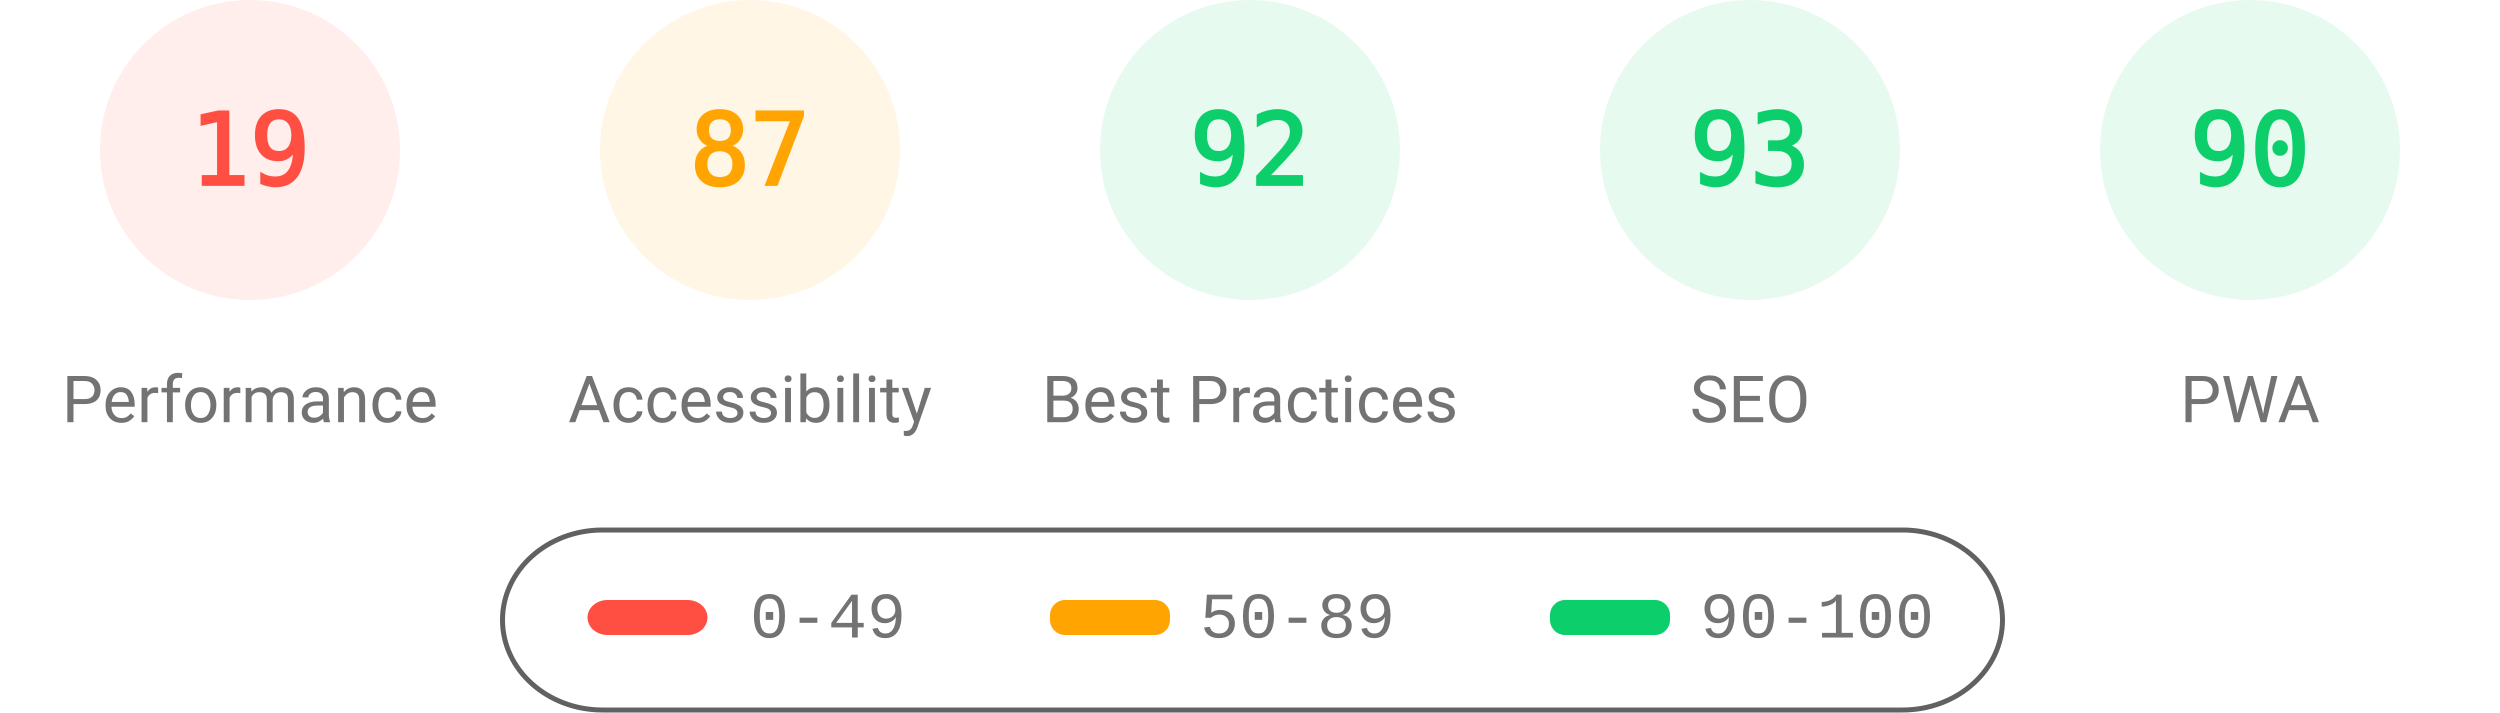
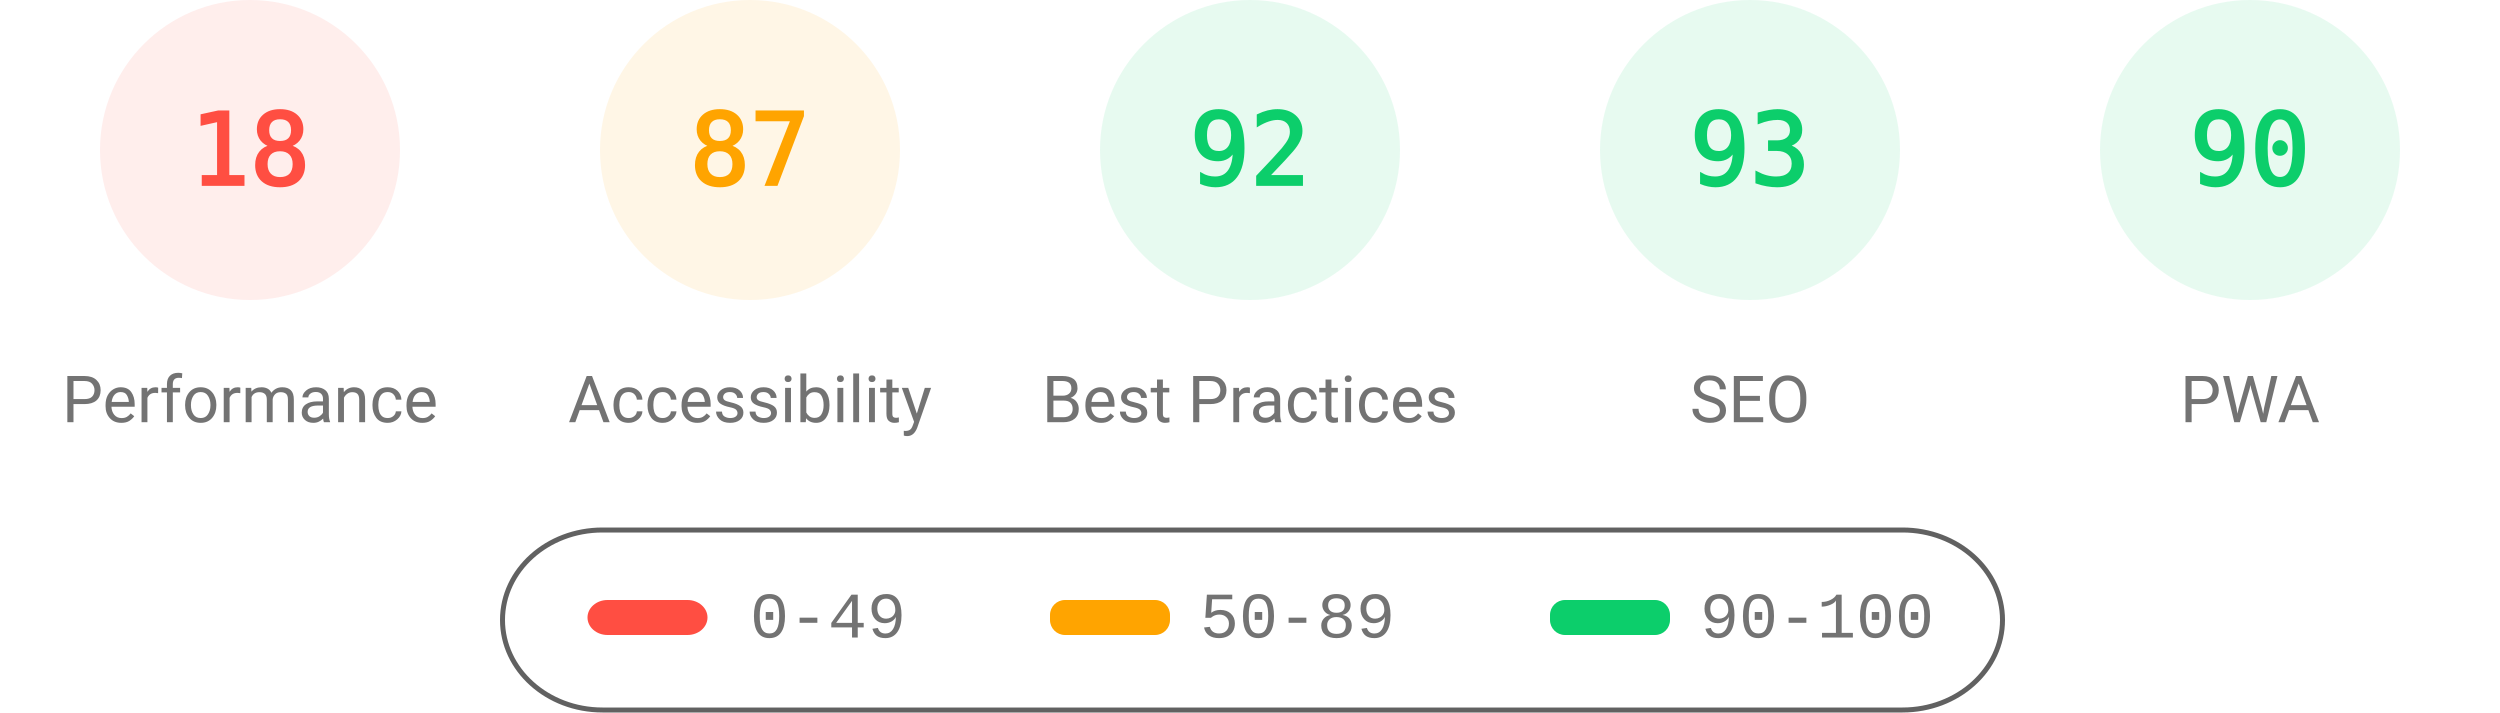
<svg xmlns="http://www.w3.org/2000/svg" fill="none" width="1000" height="285">
  <style>.gauge-base{opacity:.1}.gauge-arc{fill:none;animation-delay:250ms;stroke-linecap:round;transform:rotate(-90deg);transform-origin:100px 60px;animation:load-gauge 1s ease forwards}.guage-text{font-size:40px;font-family:monospace;text-align:center}.guage-red{color:#ff4e42;fill:#ff4e42;stroke:#ff4e42}.guage-orange{color:#ffa400;fill:#ffa400;stroke:#ffa400}.guage-green{color:#0cce6b;fill:#0cce6b;stroke:#0cce6b}.guage-undefined{color:#5c5c5c;fill:#5c5c5c;stroke:#5c5c5c}.guage-title{color:#737373;fill:#737373;stroke:none;font-size:26px;line-height:26px;font-family:Roboto,Halvetica,Arial,sans-serif}@keyframes load-gauge{from{stroke-dasharray:0 352.858}}</style>
  <svg class="guage-div guage-perf guage-red" viewBox="0 0 200 200" width="200" height="200">
    <circle class="gauge-base" r="56" cx="100" cy="60" stroke-width="8" />
-     <circle class="gauge-arc guage-arc-1" r="56" cx="100" cy="60" stroke-width="8" style="stroke-dasharray:66.853,351.858" />
-     <text class="guage-text" x="100" y="60" alignment-baseline="central" dominant-baseline="central" text-anchor="middle">19</text>
+     <circle class="gauge-arc guage-arc-1" r="56" cx="100" cy="60" stroke-width="8" style="stroke-dasharray:63.334,351.858" />
+     <text class="guage-text" x="100" y="60" alignment-baseline="central" dominant-baseline="central" text-anchor="middle">18</text>
    <text class="guage-title" x="100" y="160" alignment-baseline="central" dominant-baseline="central" text-anchor="middle">Performance</text>
  </svg>
  <svg class="guage-div guage-acc guage-orange" viewBox="0 0 200 200" width="200" height="200" x="200">
    <circle class="gauge-base" r="56" cx="100" cy="60" stroke-width="8" />
    <circle class="gauge-arc guage-arc-2" r="56" cx="100" cy="60" stroke-width="8" style="stroke-dasharray:306.116,351.858" />
    <text class="guage-text" x="100" y="60" alignment-baseline="central" dominant-baseline="central" text-anchor="middle">87</text>
    <text class="guage-title" x="100" y="160" alignment-baseline="central" dominant-baseline="central" text-anchor="middle">Accessibility</text>
  </svg>
  <svg class="guage-div guage-best guage-green" viewBox="0 0 200 200" width="200" height="200" x="400">
    <circle class="gauge-base" r="56" cx="100" cy="60" stroke-width="8" />
    <circle class="gauge-arc guage-arc-3" r="56" cx="100" cy="60" stroke-width="8" style="stroke-dasharray:323.709,351.858" />
    <text class="guage-text" x="100" y="60" alignment-baseline="central" dominant-baseline="central" text-anchor="middle">92</text>
    <text class="guage-title" x="100" y="160" alignment-baseline="central" dominant-baseline="central" text-anchor="middle">Best Practices</text>
  </svg>
  <svg class="guage-div guage-seo guage-green" viewBox="0 0 200 200" width="200" height="200" x="600">
    <circle class="gauge-base" r="56" cx="100" cy="60" stroke-width="8" />
    <circle class="gauge-arc guage-arc-4" r="56" cx="100" cy="60" stroke-width="8" style="stroke-dasharray:327.228,351.858" />
    <text class="guage-text" x="100" y="60" alignment-baseline="central" dominant-baseline="central" text-anchor="middle">93</text>
    <text class="guage-title" x="100" y="160" alignment-baseline="central" dominant-baseline="central" text-anchor="middle">SEO</text>
  </svg>
  <svg class="guage-div guage-pwa guage-green" viewBox="0 0 200 200" width="200" height="200" x="800">
    <circle class="gauge-base" r="56" cx="100" cy="60" stroke-width="8" />
    <circle class="gauge-arc guage-arc-4" r="56" cx="100" cy="60" stroke-width="8" style="stroke-dasharray:316.672,351.858" />
    <text class="guage-text" x="100" y="60" alignment-baseline="central" dominant-baseline="central" text-anchor="middle">90</text>
    <text class="guage-title" x="100" y="160" alignment-baseline="central" dominant-baseline="central" text-anchor="middle">PWA</text>
  </svg>
  <svg width="604" height="76" x="200" y="210">
    <path fill="none" id="canvas_background" d="M-1-1h604v80H-1z" />
    <rect fill-opacity="0" stroke="#616161" stroke-width="2" rx="40" id="svg_2" height="72" width="600" y="2" x="1" fill="#000" />
    <rect stroke="#000" rx="8" id="svg_3" height="14" width="48" y="30" x="35" stroke-opacity="null" stroke-width="0" fill="#ff4e42" />
    <rect stroke="#000" rx="6" id="svg_4" height="14" width="48" y="30" x="220" stroke-opacity="null" stroke-width="0" fill="#ffa400" />
    <rect stroke="#000" rx="6" id="svg_5" height="14" width="48" y="30" x="420" stroke-opacity="null" stroke-width="0" fill="#0cce6b" />
    <text xml:space="preserve" text-anchor="start" font-family="'Courier New', Courier, monospace" font-size="26" id="svg_6" y="45" x="100" stroke-opacity="null" stroke-width="0" stroke="#000" fill="#737373">0-49</text>
    <text xml:space="preserve" text-anchor="start" font-family="'Courier New', Courier, monospace" font-size="26" id="svg_7" y="45" x="280" stroke-opacity="null" stroke-width="0" stroke="#000" fill="#737373">50-89</text>
    <text xml:space="preserve" text-anchor="start" font-family="'Courier New', Courier, monospace" font-size="26" id="svg_8" y="45" x="480" stroke-opacity="null" stroke-width="0" stroke="#000" fill="#737373">90-100</text>
  </svg>
</svg>
